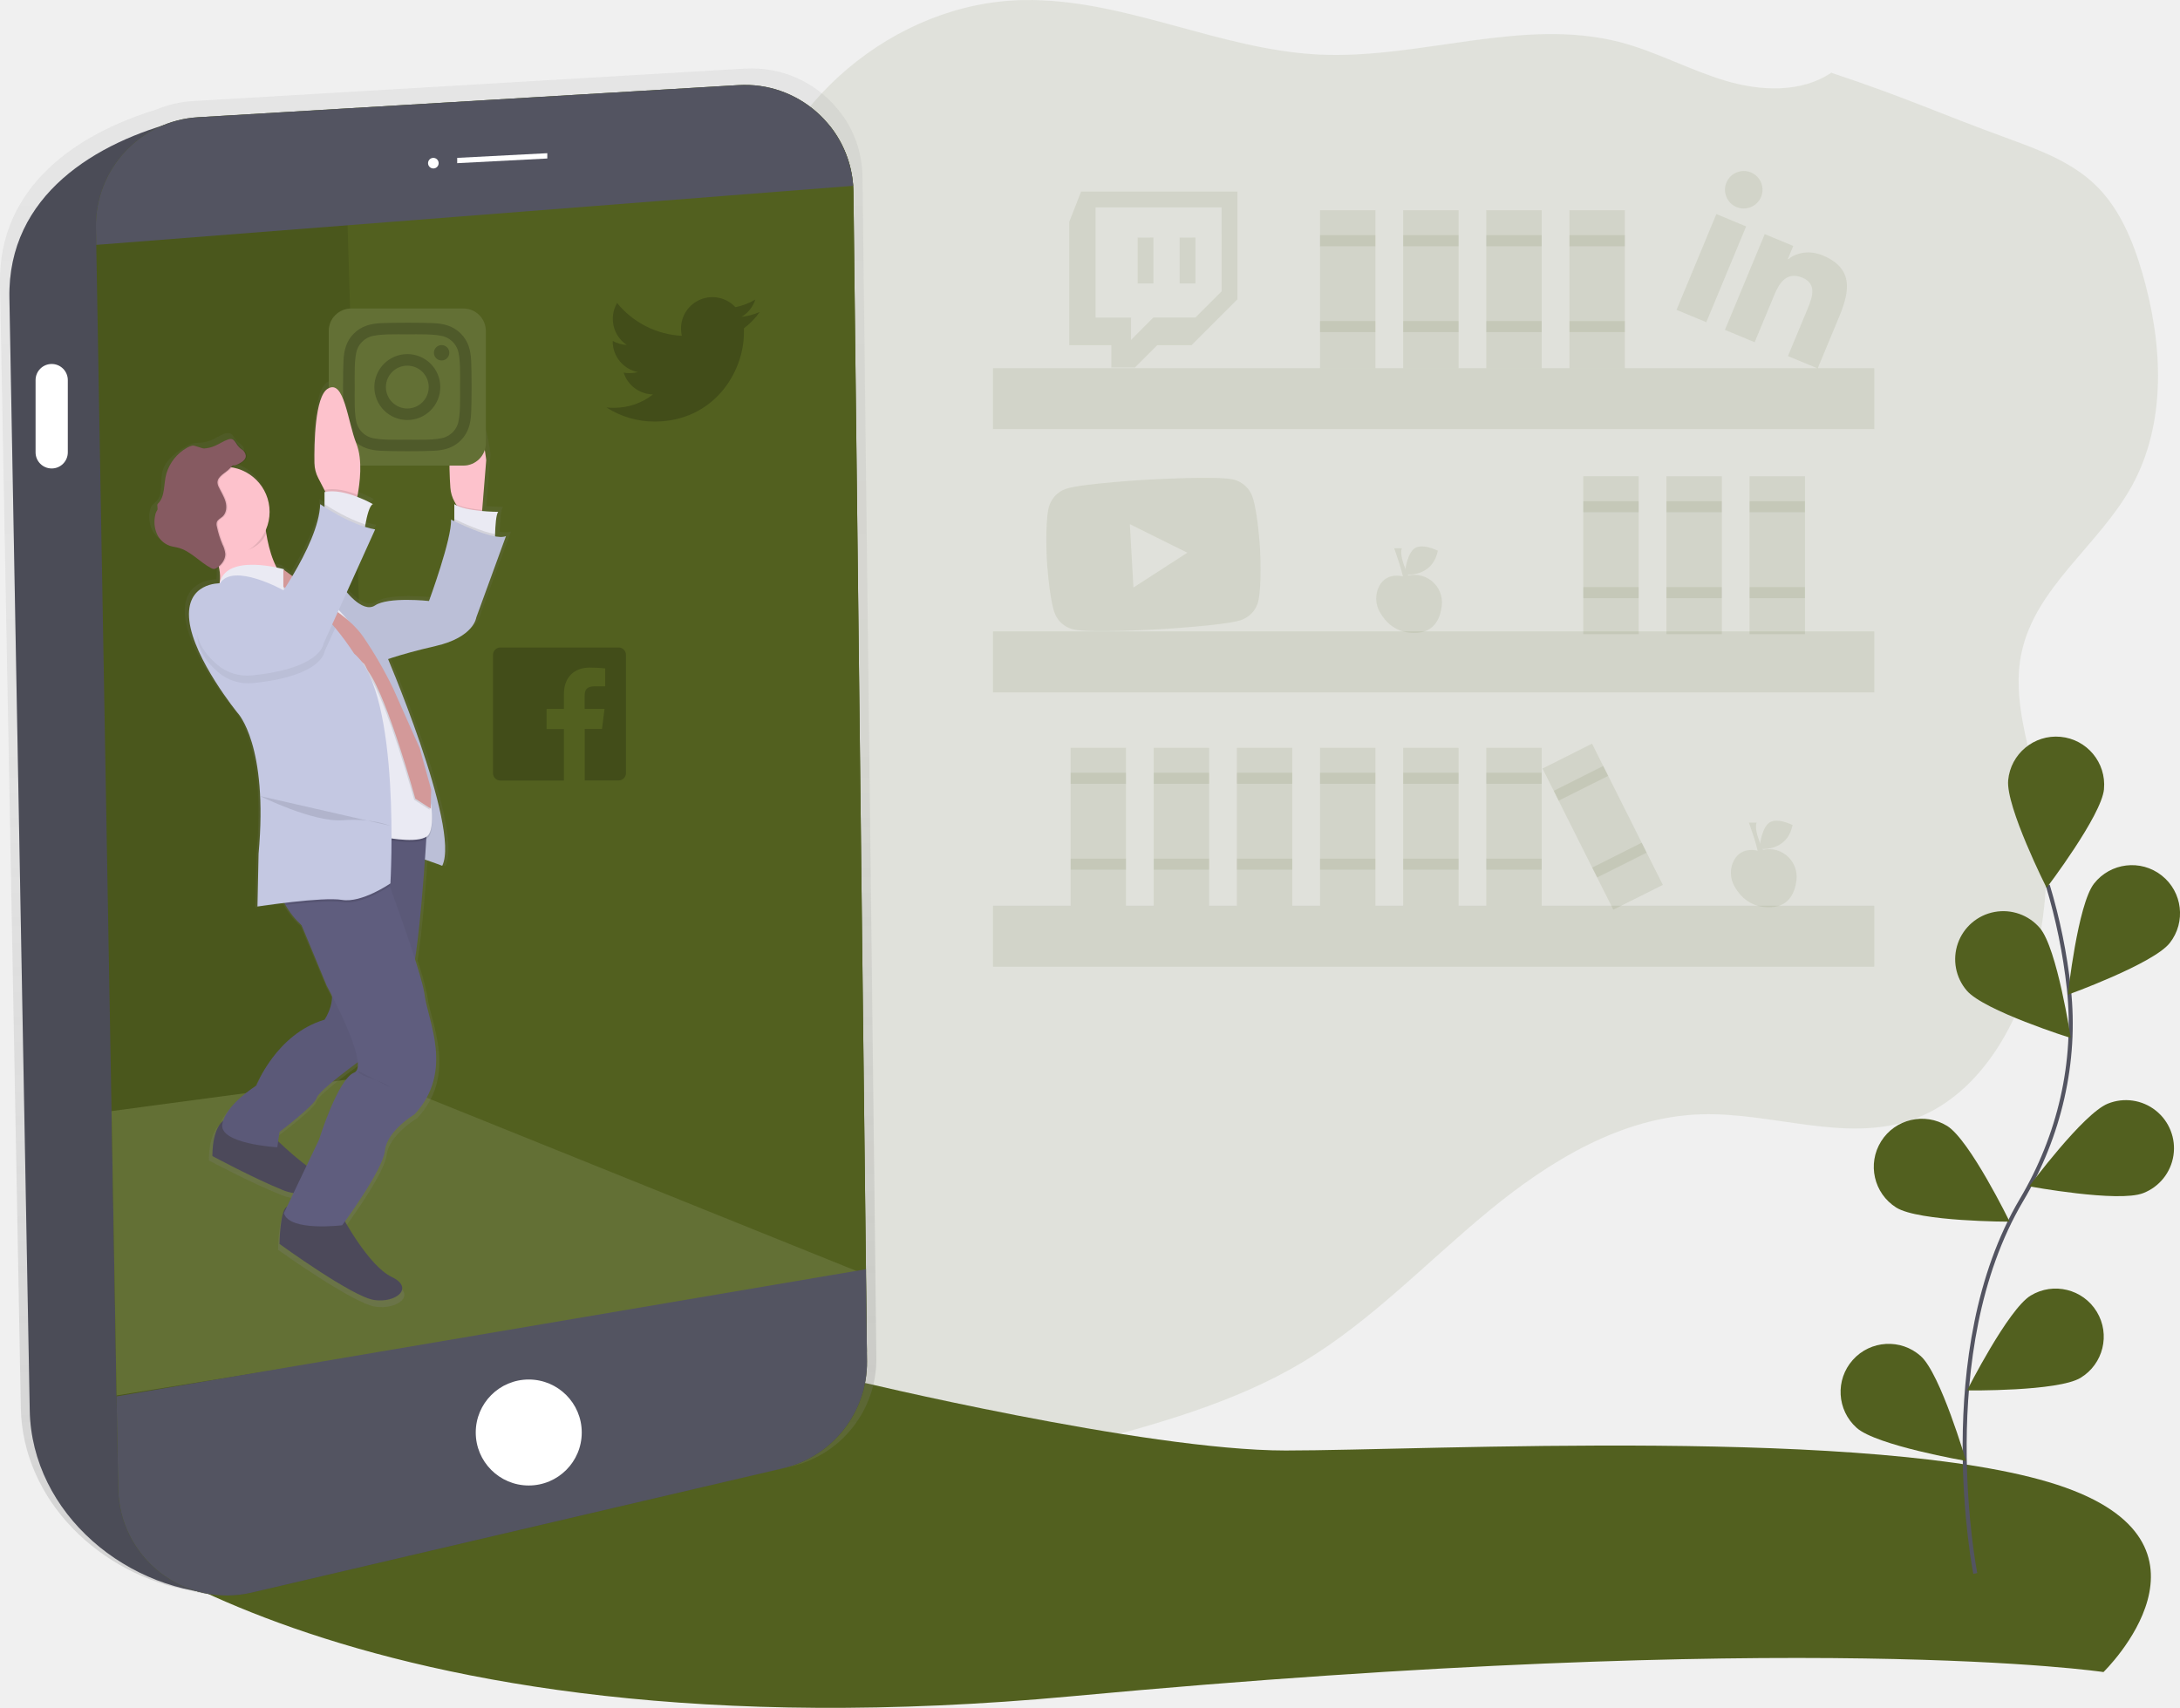
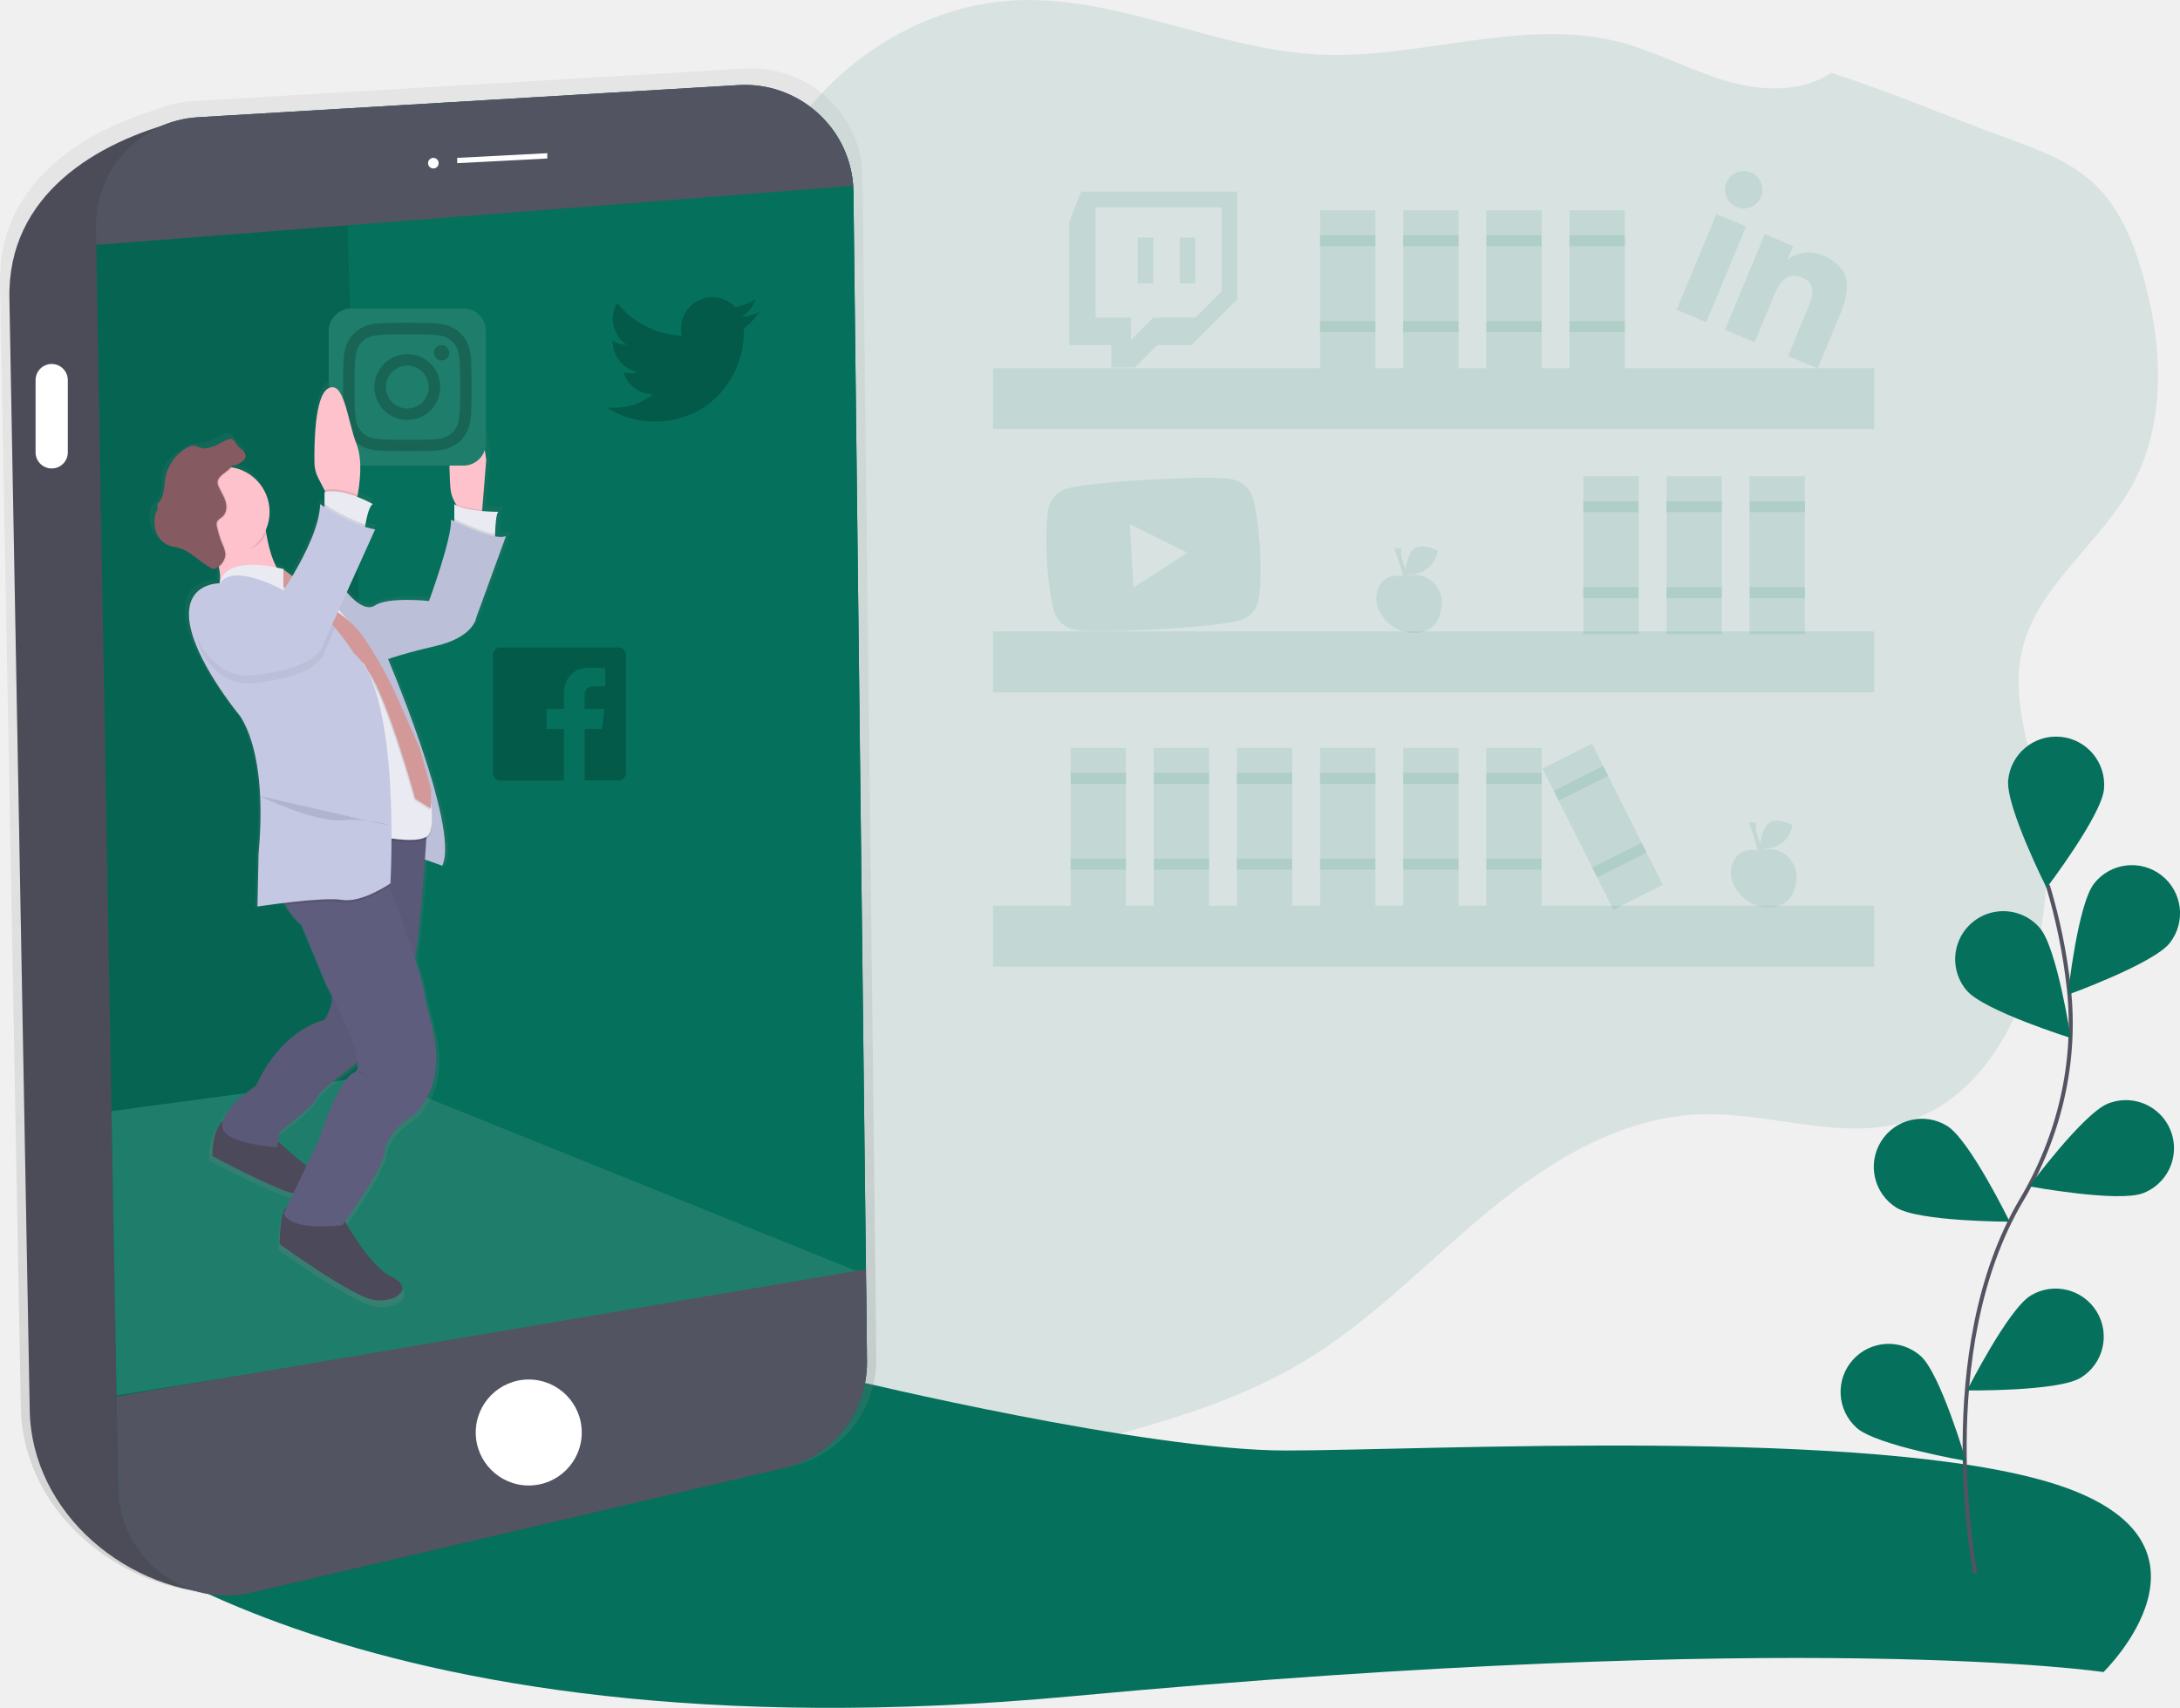
<svg xmlns="http://www.w3.org/2000/svg" xmlns:xlink="http://www.w3.org/1999/xlink" data-name="Layer 1" width="1082.19" height="847.94" viewBox="0 0 1082.19 847.94">
  <defs>
    <linearGradient id="a" x1="276.42" y1="818" x2="276.42" y2="60" gradientUnits="userSpaceOnUse">
      <stop offset="0" stop-color="gray" stop-opacity=".25" />
      <stop offset=".54" stop-color="gray" stop-opacity=".12" />
      <stop offset="1" stop-color="gray" stop-opacity=".1" />
    </linearGradient>
    <linearGradient id="b" x1="891.13" y1="675.02" x2="891.13" y2="214.93" gradientTransform="matrix(-1 0 0 1 1114 0)" xlink:href="#a" />
  </defs>
-   <path d="M909.2 36.16c37.27 12.37 51.62 19.46 88.51 32.93 15.11 5.52 30.64 11.41 42.27 22.52 12.21 11.67 18.87 27.95 23.58 44.17 10.1 34.82 12.19 74.1-5.42 105.79-16.11 29-47.49 49.78-54.54 82.18-5.2 23.89 4.26 48.17 8.9 72.17a184.8 184.8 0 01-6.35 93.79c-9.69 28.64-28.59 56.43-57.16 66.3-33.23 11.47-69.43-3.86-104.57-2.76-39.43 1.24-75.24 23.14-105.67 48.24s-57.89 54.24-91.65 74.55c-34.43 20.69-73.83 31.26-112.65 41.6-21.59 5.75-43.41 11.53-65.74 12.27-24.69.82-49.33-4.61-72.37-13.54-42.71-16.54-80.4-45.17-109.34-80.67-16.84-20.65-31.41-47.31-24.05-72.91 5.35-18.6 21-32 33-47.17 31.94-40.17 38.93-98.64 17.36-145.21-10.93-23.6-28.17-43.58-43.46-64.62s-29.13-44.43-31.5-70.33 9.64-54.65 33.65-64.64c29.45-12.24 71.25 3.84 90.26-21.78 7.2-9.71 8.12-22.5 10.32-34.38C384.29 51.68 444.1 1.12 508.1.02c49.92-.86 97 24.71 146.85 27.07 50.09 2.37 100.96-18.73 149.46-6.12 17.79 4.69 34.17 13.69 51.79 19s38 6.31 53.18-4.07" fill="#52601f" opacity=".1" />
-   <path fill="#52601f" opacity=".1" d="M492.93 182.79h437.49v30.27H492.93zm0 130.7h437.49v30.27H492.93zm0 136.2h437.49v30.27H492.93z" />
-   <path fill="#52601f" opacity=".1" d="M655.27 104.38h27.51v78.42h-27.51z" />
-   <path fill="#52601f" opacity=".1" d="M655.27 116.76h27.51v5.5h-27.51zm0 42.65h27.51v5.5h-27.51zm41.28-55.03h27.51v78.42h-27.51z" />
-   <path fill="#52601f" opacity=".1" d="M696.55 116.76h27.51v5.5h-27.51zm0 42.65h27.51v5.5h-27.51zm41.27-55.03h27.51v78.42h-27.51z" />
-   <path fill="#52601f" opacity=".1" d="M737.82 116.76h27.51v5.5h-27.51zm0 42.65h27.51v5.5h-27.51zm41.27-55.03h27.51v78.42h-27.51z" />
-   <path fill="#52601f" opacity=".1" d="M779.09 116.76h27.51v5.5h-27.51zm0 42.65h27.51v5.5h-27.51zm-13.365 222.142l24.591-12.331 35.15 70.101-24.591 12.33z" />
-   <path fill="#52601f" opacity=".1" d="M771.276 392.623l24.592-12.33 2.465 4.916-24.592 12.33zm19.118 38.117l24.592-12.331 2.465 4.916-24.592 12.33zm-4.424-194.29h27.51v78.42h-27.51z" />
-   <path fill="#52601f" opacity=".1" d="M785.97 248.83h27.51v5.5h-27.51zm0 42.65h27.51v5.5h-27.51zm41.27-55.03h27.51v78.42h-27.51z" />
-   <path fill="#52601f" opacity=".1" d="M827.24 248.83h27.51v5.5h-27.51zm0 42.65h27.51v5.5h-27.51zm41.27-55.03h27.51v78.42h-27.51z" />
-   <path fill="#52601f" opacity=".1" d="M868.51 248.83h27.51v5.5h-27.51zm0 42.65h27.51v5.5h-27.51zm-337.05 79.79h27.51v78.42h-27.51z" />
-   <path fill="#52601f" opacity=".1" d="M531.46 383.65h27.51v5.5h-27.51zm0 42.65h27.51v5.5h-27.51zm41.27-55.03h27.51v78.42h-27.51z" />
-   <path fill="#52601f" opacity=".1" d="M572.73 383.65h27.51v5.5h-27.51zm0 42.65h27.51v5.5h-27.51zM614 371.27h27.51v78.42H614z" />
-   <path fill="#52601f" opacity=".1" d="M614 383.65h27.51v5.5H614zm0 42.65h27.51v5.5H614zm41.27-55.03h27.51v78.42h-27.51z" />
-   <path fill="#52601f" opacity=".1" d="M655.27 383.65h27.51v5.5h-27.51zm0 42.65h27.51v5.5h-27.51zm41.28-55.03h27.51v78.42h-27.51z" />
-   <path fill="#52601f" opacity=".1" d="M696.55 383.65h27.51v5.5h-27.51zm0 42.65h27.51v5.5h-27.51zm41.27-55.03h27.51v78.42h-27.51z" />
-   <path fill="#52601f" opacity=".1" d="M737.82 383.65h27.51v5.5h-27.51zm0 42.65h27.51v5.5h-27.51z" />
-   <g opacity=".1" fill="#52601f">
+   <path d="M909.2 36.16c37.27 12.37 51.62 19.46 88.51 32.93 15.11 5.52 30.64 11.41 42.27 22.52 12.21 11.67 18.87 27.95 23.58 44.17 10.1 34.82 12.19 74.1-5.42 105.79-16.11 29-47.49 49.78-54.54 82.18-5.2 23.89 4.26 48.17 8.9 72.17a184.8 184.8 0 01-6.35 93.79c-9.69 28.64-28.59 56.43-57.16 66.3-33.23 11.47-69.43-3.86-104.57-2.76-39.43 1.24-75.24 23.14-105.67 48.24s-57.89 54.24-91.65 74.55c-34.43 20.69-73.83 31.26-112.65 41.6-21.59 5.75-43.41 11.53-65.74 12.27-24.69.82-49.33-4.61-72.37-13.54-42.71-16.54-80.4-45.17-109.34-80.67-16.84-20.65-31.41-47.31-24.05-72.91 5.35-18.6 21-32 33-47.17 31.94-40.17 38.93-98.64 17.36-145.21-10.93-23.6-28.17-43.58-43.46-64.62s-29.13-44.43-31.5-70.33 9.64-54.65 33.65-64.64c29.45-12.24 71.25 3.84 90.26-21.78 7.2-9.71 8.12-22.5 10.32-34.38C384.29 51.68 444.1 1.12 508.1.02c49.92-.86 97 24.71 146.85 27.07 50.09 2.37 100.96-18.73 149.46-6.12 17.79 4.69 34.17 13.69 51.79 19s38 6.31 53.18-4.07" fill="#05705b" opacity=".1" />
+   <path fill="#05705b" opacity=".1" d="M492.93 182.79h437.49v30.27H492.93zm0 130.7h437.49v30.27H492.93zm0 136.2h437.49v30.27H492.93z" />
+   <path fill="#05705b" opacity=".1" d="M655.27 104.38h27.51v78.42h-27.51z" />
+   <path fill="#05705b" opacity=".1" d="M655.27 116.76h27.51v5.5h-27.51zm0 42.65h27.51v5.5h-27.51zm41.28-55.03h27.51v78.42h-27.51z" />
+   <path fill="#05705b" opacity=".1" d="M696.55 116.76h27.51v5.5h-27.51zm0 42.65h27.51v5.5h-27.51zm41.27-55.03h27.51v78.42h-27.51z" />
+   <path fill="#05705b" opacity=".1" d="M737.82 116.76h27.51v5.5h-27.51zm0 42.65h27.51v5.5h-27.51zm41.27-55.03h27.51v78.42h-27.51z" />
+   <path fill="#05705b" opacity=".1" d="M779.09 116.76h27.51v5.5h-27.51zm0 42.65h27.51v5.5h-27.51zm-13.365 222.142l24.591-12.331 35.15 70.101-24.591 12.33z" />
+   <path fill="#05705b" opacity=".1" d="M771.276 392.623l24.592-12.33 2.465 4.916-24.592 12.33zm19.118 38.117l24.592-12.331 2.465 4.916-24.592 12.33zm-4.424-194.29h27.51v78.42h-27.51z" />
+   <path fill="#05705b" opacity=".1" d="M785.97 248.83h27.51v5.5h-27.51zm0 42.65h27.51v5.5h-27.51zm41.27-55.03h27.51v78.42h-27.51z" />
+   <path fill="#05705b" opacity=".1" d="M827.24 248.83h27.51v5.5h-27.51zm0 42.65h27.51v5.5h-27.51zm41.27-55.03h27.51v78.42h-27.51z" />
+   <path fill="#05705b" opacity=".1" d="M868.51 248.83h27.51v5.5h-27.51zm0 42.65h27.51v5.5h-27.51zm-337.05 79.79h27.51v78.42h-27.51z" />
+   <path fill="#05705b" opacity=".1" d="M531.46 383.65h27.51v5.5h-27.51zm0 42.65h27.51v5.5h-27.51zm41.27-55.03h27.51v78.42h-27.51z" />
+   <path fill="#05705b" opacity=".1" d="M572.73 383.65h27.51v5.5h-27.51zm0 42.65h27.51v5.5h-27.51zM614 371.27h27.51v78.42H614z" />
+   <path fill="#05705b" opacity=".1" d="M614 383.65h27.51v5.5H614zm0 42.65h27.51v5.5H614zm41.27-55.03h27.51v78.42h-27.51z" />
+   <path fill="#05705b" opacity=".1" d="M655.27 383.65h27.51v5.5h-27.51zm0 42.65h27.51v5.5h-27.51zm41.28-55.03h27.51v78.42h-27.51z" />
+   <path fill="#05705b" opacity=".1" d="M696.55 383.65h27.51v5.5h-27.51zm0 42.65h27.51v5.5h-27.51zm41.27-55.03h27.51v78.42h-27.51z" />
+   <path fill="#05705b" opacity=".1" d="M737.82 383.65h27.51v5.5h-27.51zm0 42.65h27.51v5.5h-27.51z" />
+   <g opacity=".1" fill="#05705b">
    <path d="M697.1 286.36s-8.34-2.83-12.36 4.52a13.41 13.41 0 00.18 12.91c2.64 4.77 8.07 11 18.37 10.41 8.73-.47 11.64-7.13 12.43-13.33a13.7 13.7 0 00-18.19-14.66z" />
    <path d="M686.66 304.45a13.41 13.41 0 01-.18-12.91c4-7.35 12.36-4.52 12.36-4.52l.43-.15a13.57 13.57 0 019.8.22 13.58 13.58 0 00-11.57-1.1l-.43.15s-8.34-2.83-12.36 4.52a13.41 13.41 0 00.18 12.91 20 20 0 009.43 8.93 20.68 20.68 0 01-7.66-8.05z" opacity=".1" />
    <path d="M692.77 289.89s3.09 2.43 10.61 0" opacity=".2" />
    <path d="M692.1 272.22s5.3 14.36 4.86 18.12l4.2-.44s-7.07-12.59-5.3-17.68z" />
    <path d="M692.1 272.22s5.3 14.36 4.86 18.12l4.2-.44s-7.07-12.59-5.3-17.68z" opacity=".2" />
    <path d="M713.75 273.42s-8.35-4.27-12.08-.74-4.31 12.54-4.31 12.54 13.61 1.87 16.39-11.8z" />
    <path d="M713.75 273.42s-8.35-4.27-12.08-.74-4.31 12.54-4.31 12.54 13.61 1.87 16.39-11.8z" opacity=".1" />
    <path d="M697.36 285.22s2.19-10.46 16.39-11.8" />
  </g>
-   <g opacity=".1" fill="#52601f">
+   <g opacity=".1" fill="#05705b">
    <path d="M873.17 422.56s-8.34-2.83-12.36 4.52a13.41 13.41 0 00.18 12.91c2.64 4.77 8.07 11 18.37 10.41 8.73-.47 11.64-7.13 12.43-13.33a13.7 13.7 0 00-18.19-14.66z" />
    <path d="M862.76 440.65a13.41 13.41 0 01-.18-12.91c4-7.35 12.36-4.52 12.36-4.52l.43-.15a13.57 13.57 0 019.8.22 13.58 13.58 0 00-11.57-1.1l-.43.15s-8.34-2.83-12.36 4.52a13.41 13.41 0 00.18 12.91 20 20 0 009.43 8.93 20.68 20.68 0 01-7.66-8.05z" opacity=".1" />
    <path d="M868.86 426.09s3.09 2.43 10.61 0" opacity=".2" />
    <path d="M868.2 408.42s5.3 14.36 4.86 18.12l4.2-.44s-7.07-12.59-5.3-17.68z" />
    <path d="M868.2 408.42s5.3 14.36 4.86 18.12l4.2-.44s-7.07-12.59-5.3-17.68z" opacity=".2" />
    <path d="M889.84 409.62s-8.35-4.27-12.08-.74-4.31 12.54-4.31 12.54 13.65 1.87 16.39-11.8z" />
    <path d="M889.84 409.62s-8.35-4.27-12.08-.74-4.31 12.54-4.31 12.54 13.65 1.87 16.39-11.8z" opacity=".1" />
    <path d="M873.46 421.41s2.19-10.46 16.39-11.8" />
  </g>
-   <path d="M33.66 748.97S166.2 876.16 532.2 842.16s512-12 512-12 66-64-23-93-313-17-383-17-215-35-215-35z" fill="#52601f" />
+   <path d="M33.66 748.97S166.2 876.16 532.2 842.16s512-12 512-12 66-64-23-93-313-17-383-17-215-35-215-35z" fill="#05705b" />
  <path d="M980.56 781.21s-21.72-110.07 23-185.51c18.77-31.66 27.41-68.35 23.45-104.94a285.89 285.89 0 00-10.46-51.23" fill="none" stroke="#535461" stroke-miterlimit="10" stroke-width="2" />
-   <path d="M1044.46 391.82c-1.21 13.13-28.49 49-28.49 49s-20.28-40.27-19.08-53.41a23.88 23.88 0 1147.56 4.37zm32.64 76.37c-8.15 10.37-50.57 25.68-50.57 25.68s4.86-44.83 13-55.2a23.89 23.89 0 1137.57 29.52zm-13.15 124.17c-12.27 4.84-56.61-3.36-56.61-3.36s26.83-36.24 39.1-41.08a23.883 23.883 0 1117.51 44.44zm-31.1 91.71c-11.28 6.84-56.37 6.26-56.37 6.26s20.32-40.26 31.59-47.1a23.882 23.882 0 0124.77 40.84zm-56.5-192.24c8.58 10 51.6 23.53 51.6 23.53s-6.74-44.59-15.32-54.6a23.883 23.883 0 10-36.28 31.07zm-35 107.72c11.18 7 56.28 7 56.28 7s-19.78-40.53-31-47.52a23.882 23.882 0 00-25.32 40.5zm-19.66 109.37c9.84 8.78 54.28 16.42 54.28 16.42s-12.64-43.28-22.49-52.07a23.882 23.882 0 10-31.8 35.64z" fill="#52601f" />
-   <path d="M847.04 159.97l-14.77-6.14 19.76-47.55 14.77 6.14zm15.06-57.14a9.31 9.31 0 1112.14-5.08 9.34 9.34 0 01-12.14 5.08zm40.21 80.08l-14.74-6.12 9.62-23.15c2.29-5.52 5.12-12.64-2.45-15.78s-11.35 2.31-13.92 8.51l-9.78 23.54-14.75-6.13 19.76-47.55 14.16 5.89-2.7 6.49.21.09c3.52-2.92 10-4.86 17.16-1.87 14.94 6.21 13.6 17.19 8.29 30l-10.85 26.12zm-365.63-87.8l-5.87 15v61.28h20.86v11.07h11.74l11.07-11.07h17l22.81-22.81V95.11zm69.76 49.54l-13 13h-20.91l-11.07 11.12V157.7h-17.61v-54.73h62.58zm-13-26.73v22.79h-7.82v-22.74zm-20.86 0v22.79h-7.82v-22.74z" fill="#52601f" opacity=".1" />
+   <path d="M1044.46 391.82c-1.21 13.13-28.49 49-28.49 49s-20.28-40.27-19.08-53.41a23.88 23.88 0 1147.56 4.37zm32.64 76.37c-8.15 10.37-50.57 25.68-50.57 25.68s4.86-44.83 13-55.2a23.89 23.89 0 1137.57 29.52zm-13.15 124.17c-12.27 4.84-56.61-3.36-56.61-3.36s26.83-36.24 39.1-41.08a23.883 23.883 0 1117.51 44.44zm-31.1 91.71c-11.28 6.84-56.37 6.26-56.37 6.26s20.32-40.26 31.59-47.1a23.882 23.882 0 0124.77 40.84zm-56.5-192.24c8.58 10 51.6 23.53 51.6 23.53s-6.74-44.59-15.32-54.6a23.883 23.883 0 10-36.28 31.07zm-35 107.72c11.18 7 56.28 7 56.28 7s-19.78-40.53-31-47.52a23.882 23.882 0 00-25.32 40.5zm-19.66 109.37c9.84 8.78 54.28 16.42 54.28 16.42s-12.64-43.28-22.49-52.07a23.882 23.882 0 10-31.8 35.64z" fill="#05705b" />
+   <path d="M847.04 159.97l-14.77-6.14 19.76-47.55 14.77 6.14zm15.06-57.14a9.31 9.31 0 1112.14-5.08 9.34 9.34 0 01-12.14 5.08zm40.21 80.08l-14.74-6.12 9.62-23.15c2.29-5.52 5.12-12.64-2.45-15.78s-11.35 2.31-13.92 8.51l-9.78 23.54-14.75-6.13 19.76-47.55 14.16 5.89-2.7 6.49.21.09c3.52-2.92 10-4.86 17.16-1.87 14.94 6.21 13.6 17.19 8.29 30l-10.85 26.12zm-365.63-87.8l-5.87 15v61.28h20.86v11.07h11.74l11.07-11.07h17l22.81-22.81V95.11zm69.76 49.54l-13 13h-20.91l-11.07 11.12V157.7h-17.61v-54.73h62.58zm-13-26.73v22.79h-7.82v-22.74zm-20.86 0v22.79h-7.82v-22.74z" fill="#05705b" opacity=".1" />
  <path d="M493.89 695.71l-.47-40.27v-1.18l-6.35-540.39c0-.66 0-1.31-.06-2a53.87 53.87 0 00-2.15-12.74c-.1-.33-.19-.65-.29-1s-.2-.61-.31-.92-.26-.77-.4-1.15-.21-.55-.31-.83-.31-.8-.47-1.2l-.33-.78c-.17-.41-.35-.81-.53-1.21l-.35-.74q-.29-.6-.59-1.2l-.37-.72q-.31-.59-.64-1.18l-.39-.7c-.23-.39-.46-.78-.69-1.16l-.41-.67c-.25-.39-.5-.78-.76-1.16l-.42-.51c-.28-.41-.57-.81-.86-1.21l-.37-.51q-.63-.85-1.3-1.67a55.29 55.29 0 00-46.39-20.51l-274 16.12a55.49 55.49 0 00-18.42 4.29C96.48 92.68 58 119.1 58.92 166.86L69.23 725c.85 46.12 39.53 83 84.46 90.81a55.35 55.35 0 0028.09.75l269.61-62.4a54.65 54.65 0 0042.55-53.71z" transform="translate(-58.9 -26.03)" fill="url(#a)" />
  <path d="M4.67 147.9l10.09 552.23c.94 51.45 48.94 91.34 99.71 91.34L91.76 59.3l-2 .51C47.75 70.42 3.74 96.83 4.67 147.9z" fill="#535461" />
  <path d="M4.67 147.9l10.09 552.23c.94 51.45 48.94 91.34 99.71 91.34L91.76 59.3l-2 .51C47.75 70.42 3.74 96.83 4.67 147.9z" opacity=".1" />
-   <path d="M430.39 675.84a54 54 0 01-41.64 53.13L124.9 790.72a53.93 53.93 0 01-66.22-51.56l-.8-45.88v-.46l-2.5-141.19-7.59-430.05-.16-8.59a53.94 53.94 0 0150.73-54.78l268.17-15.95a53.89 53.89 0 0157 50c.09 1.05.13 2.13.14 3.21l6.21 534.69v2.76l.45 38.25z" fill="#52601f" />
+   <path d="M430.39 675.84a54 54 0 01-41.64 53.13L124.9 790.72a53.93 53.93 0 01-66.22-51.56l-.8-45.88v-.46l-2.5-141.19-7.59-430.05-.16-8.59a53.94 53.94 0 0150.73-54.78l268.17-15.95a53.89 53.89 0 0157 50c.09 1.05.13 2.13.14 3.21l6.21 534.69v2.76l.45 38.25z" fill="#05705b" />
  <path d="M430.39 675.84a54 54 0 01-41.64 53.13L124.9 790.72a53.93 53.93 0 01-66.22-51.56l-.8-45.88v-.46l-2.5-141.19-7.59-430.05-.16-8.59a53.94 53.94 0 0150.73-54.78l268.17-15.95a53.89 53.89 0 0157 50c.09 1.05.13 2.13.14 3.21l6.21 534.69v2.76l.45 38.25z" opacity=".1" />
-   <path d="M430.34 671.17L190.1 696.74l-18.4-613.1L411.92 62.5a53.65 53.65 0 0111.74 33z" fill="#52601f" />
-   <path fill="#52601f" d="M429.89 632.92l-372.02 59.9-2.5-141.18 129.87-17.37 244.65 98.65z" />
+   <path d="M430.34 671.17L190.1 696.74l-18.4-613.1L411.92 62.5a53.65 53.65 0 0111.74 33z" fill="#05705b" />
+   <path fill="#05705b" d="M429.89 632.92l-372.02 59.9-2.5-141.18 129.87-17.37 244.65 98.65z" />
  <path fill="#fff" opacity=".1" d="M429.89 632.92l-372.02 59.9-2.5-141.18 129.87-17.37 244.65 98.65z" />
  <path d="M430.39 675.84a54 54 0 01-41.64 53.13L124.9 790.72a53.93 53.93 0 01-66.22-51.56l-.8-45.88 372-63.13v2.76l.45 38.25zm-6.88-583.58L47.78 121.58l-.16-8.59a53.94 53.94 0 0150.73-54.78l268.18-15.95a53.89 53.89 0 0157 50z" fill="#535461" />
  <circle cx="262.48" cy="711.22" r="26.31" fill="#fff" />
  <path fill="#fff" d="M271.69 78.69l-44.73 2.32v-2.63l44.73-2.32v2.63z" />
  <rect x="17.66" y="180.71" width="16" height="51.88" rx="8" ry="8" fill="#fff" />
  <circle cx="215.12" cy="81.01" r="2.63" fill="#fff" />
  <path d="M134.24 288.67a11.36 11.36 0 006.7 6.25c1.33.43 2.73.58 4.08.91 6.45 1.61 11 7.19 16.9 10.27a3.25 3.25 0 001.56.48h.2a1.92 1.92 0 00.37 0 3.13 3.13 0 001.65-.69l.26-.2a19.78 19.78 0 01.29 8c-2.34 0-17.49.93-15.42 18.83 2.25 19.38 24.72 46.52 24.72 46.52s15.73 16.06 10.67 70.89l-.56 26.58s6-.91 13.75-1.82q.27.53.55 1a41.39 41.39 0 008.3 10.26l12.79 30.39s1.1 2 2.72 5.1c.15 6.44-3.85 12.07-3.85 12.07-24.72 7.2-34.83 33.23-34.83 33.23s-14 8.36-17 17.67c-5.89 4.77-5.49 17.78-5.49 17.78s20.79 11.08 36 17.17a25 25 0 005.47 1.5l-3.38 7c-3.52 1.27-3.78 18.67-3.78 18.67s37.08 26.58 48.31 28.25 20.79-6.09 9-11.63c-9.5-4.46-20.1-21.5-23.86-28 4.7-6.45 19.54-27.35 20.49-35.73C252 589.5 266 581.19 266 581.19c20.22-21.6 6.74-47.08 5.06-60.37 0-.25-.07-.53-.12-.83a145.4 145.4 0 00-4.75-17c2.21-13.94 4-35.71 5-50.08 4.46 1.44 8.83 3.13 8.83 3.13 8.2-16.65-19.66-85.2-27.68-104.2 4.68-1.55 12.74-4 24.31-6.56 19.66-4.43 20.79-14.4 20.79-14.4l15.17-41c-1.29.58-3.27.55-5.59.15v-1.11c.12-3.89.49-10.1 1.63-11.23 0 0-3.73 0-8.26-.4v-.55l2-25.07s-2.81-27.69-12.36-23.82c-7.67 3.11-6.64 28-5.94 37.69a16.81 16.81 0 002.13 7l.64 1.14.44.78a9.44 9.44 0 01-1.21-.69v8.58c-1.06-.51-1.69-.82-1.69-.82.56 9.42-11.24 41-11.24 41s-20.79-2.22-27.53 2.22c-4.94 3.25-11.4-3-14.49-6.61l14.49-31.6a41.43 41.43 0 01-5.17-1.26c.06-.38.14-.79.21-1.21.74-4 2.06-9.56 3.84-10.26a63 63 0 00-8-3.66c.06-.32.13-.66.21-1 1.05-5.54 2.7-17.51-.65-25.77-4.49-11.08-6.18-32.68-14.61-27.69-6.69 4-7 27.79-6.85 37.46a16.61 16.61 0 001.92 7.51l3.25 6.15.45.85-.45.08v7.57c-1.42-.9-2.25-1.47-2.25-1.47-.28 10.65-7.33 24.84-14.22 36.26l-3.5-2.52-.86-.62a2.14 2.14 0 010-.33s-1.44-.41-3.72-.87c-2.83-5.37-4.41-11.85-5.29-17.23-.09-.56-.17-1.11-.25-1.64a22.35 22.35 0 002-9.17 22.81 22.81 0 00-19.26-22.4c.69-.77 1-1 1.2-1h.15a4.17 4.17 0 002.54-.68c1.78-.87 3.79-2.16 3.78-4.11 0-1.43-1.14-2.61-2.34-3.42-2.9-1.94-3-5.29-5.68-5a3.58 3.58 0 00-1.53.2c-2.47.81-4.62 2.36-7 3.34a16.64 16.64 0 01-5.28 1.2 21.85 21.85 0 00-3.46.27 10.16 10.16 0 00-2.61 1.06c-5.08 2.77-10.93 7-12.56 12.47-1.53 5.14.59 11.81-3.35 15.51a14.5 14.5 0 00-2 1.89 6.56 6.56 0 00-1 2.52 15.11 15.11 0 00.95 9.1zM237 555c.21 2.65-.29 4.53-1.84 5.14-8.43 3.32-18 33.78-18 33.78l-6.39 13.19a170 170 0 01-14.53-12.29l.69-4.77s18-13.29 19.1-17.17c.89-3.13 15.42-13.88 20.97-17.88z" transform="translate(-58.9 -26.03)" fill="url(#b)" />
  <path d="M190.6 322.34s38.2 88.42 28.93 107.52c0 0-15.28-6-17.47-4.91s-24-114.07-24-114.07z" fill="#c4c8e2" />
  <path d="M190.6 322.34s38.2 88.42 28.93 107.52c0 0-15.28-6-17.47-4.91s-24-114.07-24-114.07z" opacity=".05" />
  <path d="M169.86 603.97s13.1 24.56 24.56 30 2.18 13.1-8.73 11.46-46.94-27.84-46.94-27.84.25-17.15 3.67-18.4 27.44 4.78 27.44 4.78zm-34.39-39.85s18.56 18.56 26.74 20.19-7.1 12.55-21.83 6.55-34.93-16.89-34.93-16.89-.55-17.47 8.73-19.1 21.29 9.25 21.29 9.25z" fill="#4c495a" />
  <path d="M211.88 412.39s-3.78 66.58-8.78 75.87-23.47 37.66-23.47 37.66-21.29 15.28-22.38 19.1-18.5 16.95-18.5 16.95l-1.09 7.64s-28.93-1.64-27.29-11.46 16.92-19.18 16.92-19.18 9.81-25.61 33.81-32.7c0 0 7.64-10.92 1.09-19.65 0 0-16.37-40.93-25.65-45.85s3.82-33.29 3.82-33.29z" fill="#5f5d7e" />
  <path d="M211.88 412.39s-3.78 66.58-8.78 75.87-23.47 37.66-23.47 37.66-21.29 15.28-22.38 19.1-18.5 16.95-18.5 16.95l-1.09 7.64s-28.93-1.64-27.29-11.46 16.92-19.18 16.92-19.18 9.81-25.61 33.81-32.7c0 0 7.64-10.92 1.09-19.65 0 0-16.37-40.93-25.65-45.85s3.82-33.29 3.82-33.29z" opacity=".05" />
  <path d="M158.4 565.76l-17.47 36.57c2.73 9.28 28.93 6 28.93 6s20.24-27.29 21.24-37.11 14.74-18 14.74-18c19.65-21.29 6.55-46.39 4.91-59.49 0-.25-.07-.52-.12-.81-1.45-8.78-10.28-34.06-17.15-53-4.63-12.75-8.38-22.62-8.38-22.62s-36.57 1.64-44.21 14.74c-3.5 6-1.93 12.24.79 17.25a40.65 40.65 0 008.07 10.11l12.43 30s21.83 39.84 13.64 43.12-17.42 33.24-17.42 33.24z" fill="#5f5d7e" />
  <path d="M223.57 242.14a16.74 16.74 0 002.07 6.95l.62 1.12 3.08 5.55h9.82l.21-2.58 2-24.71s-2.73-27.29-12-23.47c-7.47 3.06-6.48 27.58-5.8 37.14z" fill="#fdc2cc" />
  <path d="M226.27 250.21l3.08 5.55h9.82l.21-2.58c-4.57-.41-10.02-1.21-13.11-2.97z" opacity=".1" />
  <path d="M225.53 250.3v12.55l20.19 5.46s0-1.3.05-3.13c.11-3.83.47-10 1.58-11.06.01 0-16.37 0-21.82-3.82z" fill="#eaeaf3" />
  <path d="M225.53 257.66v5.19l20.19 5.46s0-1.3.05-3.13c-6.67-1.21-16.42-5.67-20.24-7.52z" opacity=".1" />
  <path d="M107.74 278.37c4 11.51-1.2 16.68-1.2 16.68s49.12 3.27 37.11-5.46c-7-5.1-10.12-16.35-11.48-24.82a84.65 84.65 0 01-1.07-10.65s-39.25-.58-31.11 10.37a52.55 52.55 0 017.75 13.88z" fill="#fdc2cc" />
  <path d="M100 264.49c4 5.38 5.31 6.17 6.65 10.06a21.94 21.94 0 003.72.31c9.36 0 18.47-1.93 21.81-10.09a84.65 84.65 0 01-1.08-10.65s-39.25-.58-31.1 10.37z" opacity=".1" />
  <circle cx="111.45" cy="254.12" r="22.38" fill="#fdc2cc" />
  <path d="M223.89 257.97s21.29 10.92 27.29 8.19l-14.74 40.39s-1.09 9.82-20.19 14.19-28.38 8.19-28.38 8.19l-35.48-42 18 4.91s9.28 13.1 15.83 8.73 26.74-2.18 26.74-2.18 11.48-31.17 10.93-40.42z" fill="#c4c8e2" />
  <path d="M223.89 257.97s21.29 10.92 27.29 8.19l-14.74 40.39s-1.09 9.82-20.19 14.19-28.38 8.19-28.38 8.19l-35.48-42 18 4.91s9.28 13.1 15.83 8.73 26.74-2.18 26.74-2.18 11.48-31.17 10.93-40.42z" opacity=".05" />
  <path d="M140.93 283.7s-28.85-8.25-31.89 7.08c0 0 13.33-6.5 32.44 5 1.43.86 2.83 1.78 4.2 2.74 16.81 11.78 28.55 30 33.27 50.71l12.15 53.41 1.13 14.33s17.47 3.45 20.74-1.72 1.09-22.41-3.82-28.15-12.55-30.43-12.55-30.43l-4.78-14.33a95.85 95.85 0 00-18.72-32.78l-1.15-1.39a71.66 71.66 0 00-26.61-19.9c-2.77-1.23-4.79-2.76-4.41-4.57z" opacity=".1" />
  <path d="M140.93 282.61s-28.85-8.25-31.89 7.08c0 0 13.33-6.5 32.44 5 1.43.86 2.83 1.78 4.2 2.74 16.81 11.78 28.55 30 33.27 50.71l12.15 53.4 1.09 14.36s17.47 3.45 20.74-1.72 1.09-22.41-3.82-28.15-12.55-30.45-12.55-30.45l-4.78-14.33a95.85 95.85 0 00-18.68-32.79l-1.15-1.39a71.66 71.66 0 00-26.61-19.9c-2.77-1.2-4.79-2.75-4.41-4.56z" fill="#eaeaf3" />
  <path d="M213.49 392.63l-.24 9.4-7.64-4.91s-13.61-49.53-23.2-63c-1.13-1.59-1.68-4-2.73-4.37l-39-37.66v-8.73s19.92 14.74 21.56 17.47c.7 1.16 11.16 6.88 17.47 15.83a197.85 197.85 0 0115 25.92l13.08 29.39z" opacity=".1" />
  <path d="M140.66 282.77v8.46l39.57 37.93c1.05.4 1.6 2.78 2.73 4.37 9.59 13.51 23.2 63 23.2 63l7.64 4.91.24-9.4-5.7-20.62-13.1-29.45a197.8 197.8 0 00-15-25.92c-6.3-9-16.77-14.67-17.47-15.83-1.41-2.35-16.8-13.62-21-16.69z" fill="#d39999" />
-   <rect x="163.19" y="153.16" width="78" height="78" rx="11.17" ry="11.17" fill="#52601f" />
+   <rect x="163.19" y="153.16" width="78" height="78" rx="11.17" ry="11.17" fill="#05705b" />
  <rect x="163.19" y="153.16" width="78" height="78" rx="11.17" ry="11.17" fill="#fff" opacity=".1" />
  <path d="M202.2 175.81a16.36 16.36 0 1016.36 16.36 16.33 16.33 0 00-16.36-16.36zm0 27a10.63 10.63 0 1110.63-10.63 10.65 10.65 0 01-10.63 10.63zm20.84-27.66a3.82 3.82 0 11-3.82-3.82 3.81 3.81 0 013.83 3.81zm10.84 3.82c-.24-5.11-1.41-9.64-5.15-13.37s-8.26-4.9-13.37-5.15c-5.27-.3-21.06-.3-26.32 0-5.1.24-9.62 1.41-13.37 5.14s-4.9 8.26-5.15 13.37c-.3 5.27-.3 21.06 0 26.32.24 5.11 1.41 9.64 5.15 13.37s8.26 4.9 13.37 5.15c5.27.3 21.06.3 26.32 0 5.11-.24 9.64-1.41 13.37-5.15s4.9-8.26 5.15-13.37c.3-5.27.3-21 0-26.31zm-6.78 32a10.77 10.77 0 01-6.06 6.06c-4.2 1.67-14.17 1.28-18.81 1.28s-14.62.37-18.81-1.28a10.77 10.77 0 01-6.06-6.06c-1.67-4.2-1.28-14.17-1.28-18.81s-.37-14.62 1.28-18.81a10.77 10.77 0 016.06-6.06c4.2-1.67 14.17-1.28 18.81-1.28s14.62-.37 18.81 1.28a10.77 10.77 0 016.06 6.06c1.67 4.2 1.28 14.17 1.28 18.81s.36 14.62-1.28 18.81z" opacity=".2" />
  <path d="M118.91 230.36c1.73-.85 3.68-2.13 3.67-4.05a4.45 4.45 0 00-2.28-3.34c-3.12-2.12-2.88-6-6.46-4.77-2.4.8-4.49 2.32-6.83 3.29a16 16 0 01-5.13 1.19 20.93 20.93 0 00-3.37.27 9.79 9.79 0 00-2.54 1 21.92 21.92 0 00-10.31 12.86c-1.48 5.07-1.33 11.07-5.15 14.71a14.19 14.19 0 00-1.9 1.86 6.51 6.51 0 00-1 2.49 15.09 15.09 0 00.75 9.06 11.1 11.1 0 006.51 6.16c1.29.42 2.65.57 4 .9 6.27 1.58 10.71 7.08 16.42 10.12a3.13 3.13 0 001.52.48 3 3 0 001.6-.68c2.21-1.58 4-4 4-6.74a13.63 13.63 0 00-1.46-4.86 47.09 47.09 0 01-2.73-8.79 4.29 4.29 0 01-.06-2.13c.41-1.32 1.88-1.94 2.9-2.88 1.94-1.8 2.17-4.84 1.45-7.38s-2.21-4.78-3.33-7.17a5.65 5.65 0 01-.66-2.33c0-3.19 4.31-4.92 6.13-7 2.45-2.88.89-.6 4.26-2.27z" opacity=".1" />
  <path d="M118.36 230.36c1.73-.85 3.68-2.13 3.67-4.05a4.45 4.45 0 00-2.28-3.37c-3.12-2.12-2.88-6-6.46-4.77-2.4.8-4.49 2.32-6.83 3.29a16 16 0 01-5.13 1.19c-1.13.07-4.77-1.65-5.87-1.4a9.79 9.79 0 00-2.54 1 21.92 21.92 0 00-10.31 12.86c-1.48 5.07-.45 11.4-4.27 15-.64.61.23 2.47-.29 3.19a6.51 6.51 0 00-1 2.49 15.09 15.09 0 00.75 9.06 11.1 11.1 0 006.51 6.16c1.29.42 2.65.57 4 .9 6.27 1.58 10.71 7.08 16.42 10.12a3.13 3.13 0 001.52.48 3 3 0 001.6-.68c2.21-1.58 4-4 4-6.74a13.63 13.63 0 00-1.46-4.86 47.09 47.09 0 01-2.73-8.79 4.29 4.29 0 01-.06-2.13c.41-1.32 1.88-1.94 2.9-2.88 1.94-1.8 2.17-4.84 1.45-7.38s-2.21-4.78-3.33-7.17a5.65 5.65 0 01-.66-2.33c0-3.19 4.31-4.92 6.13-7 2.46-2.8.9-.52 4.27-2.19z" fill="#865a61" />
  <path d="M141.72 449.29c10-1.18 22.6-2.34 28.14-1.42 8.91 1.48 21.41-6.46 23.66-7.95-4.63-12.75-8.38-22.62-8.38-22.62s-36.57 1.64-44.21 14.74c-3.5 6-1.93 12.24.79 17.25z" opacity=".1" />
  <path d="M93.99 308.15c2.18 19.1 24 45.85 24 45.85s15.28 15.83 10.37 69.86l-.55 26.2s32.2-4.91 42-3.27 24-8.19 24-8.19 5.46-94.42-18-114.07a138.64 138.64 0 00-9.43-12.83c-6.3-7.63-14.87-16.22-22.88-18.34a14.32 14.32 0 00-3.16-.49s-24.56-13.64-31.11-3.27c.04-.01-17.42-.55-15.24 18.55z" fill="#c4c8e2" />
  <path d="M193.6 409.97s-8.73-3.82-23.47-2.73-41-12-41-12" opacity=".1" />
  <path d="M177.77 531.65s-.55 1.64 6.55 3.82 9.28 4.37 9.28 4.37" opacity=".05" />
  <path d="M156.1 229.91a16.56 16.56 0 001.87 7.4l3.13 6.06 2.18 4.2 13.64 1.09s.28-1.12.63-3c1-5.46 2.63-17.25-.63-25.4-4.37-10.92-6-32.2-14.19-27.29-6.46 3.92-6.77 27.41-6.63 36.94z" fill="#fdc2cc" />
  <path d="M161.1 243.2v.17l2.18 4.2 13.64 1.09s.28-1.12.63-3c-4.85-1.88-11.25-3.61-16.45-2.46z" opacity=".1" />
  <path d="M161.1 244.29v9.82l19.65 10.37s.22-1.78.64-4.08c.71-3.95 2-9.43 3.73-10.11-.02.01-14.17-8.18-24.02-6z" fill="#eaeaf3" />
  <path d="M107.99 333.5a23.12 23.12 0 0017.65 5.65c34.55-3.51 35.49-15.72 35.49-15.72l5.31-11.74c-6.3-7.63-14.87-16.22-22.88-18.34-5.73 9.23-10.8 15.89-10.8 15.89s-25.65-19.65-33.29-1.09c-4.47 10.82 2.18 19.76 8.52 25.35z" opacity=".05" />
  <path d="M161.1 250.31v3.81l19.65 10.37s.22-1.78.64-4.08c-8.44-2.72-16.82-7.86-20.29-10.1z" opacity=".1" />
  <path d="M158.94 250.3s14.74 10.37 27.29 12.55l-25.65 56.76s-.94 12.21-35.49 15.72a23.13 23.13 0 01-17.65-5.65c-6.33-5.6-13-14.55-8.53-25.35 7.64-18.56 33.29 1.09 33.29 1.09s26.2-34.38 26.74-55.12z" fill="#c4c8e2" />
  <path d="M369.3 162.97v2c0 20.59-15.67 44.32-44.32 44.32a44 44 0 01-23.92-7 32.22 32.22 0 003.76.19 31.2 31.2 0 0019.34-6.65 15.6 15.6 0 01-14.56-10.8 19.64 19.64 0 002.94.24 16.47 16.47 0 004.1-.53 15.58 15.58 0 01-12.49-15.29v-.19a15.69 15.69 0 007 2 15.6 15.6 0 01-4.82-20.83 44.28 44.28 0 0032.12 16.3 17.58 17.58 0 01-.39-3.57 15.59 15.59 0 0127-10.66 30.67 30.67 0 009.89-3.76 15.53 15.53 0 01-6.85 8.58 31.23 31.23 0 009-2.41 33.48 33.48 0 01-7.8 8.06zm-58.56 162.15v58.71a3.64 3.64 0 01-3.64 3.64h-16.83v-25.55h8.57l1.26-9.95h-9.87v-6.36c0-2.89.8-4.85 4.94-4.85h5.27v-8.91a70.91 70.91 0 00-7.69-.4c-7.6 0-12.82 4.64-12.82 13.17v7.35h-8.6v10h8.6v25.56h-31.55a3.65 3.65 0 01-3.64-3.64v-58.77a3.65 3.65 0 013.64-3.64h58.72a3.65 3.65 0 013.64 3.64z" opacity=".2" />
-   <path d="M621.82 246.87a13.31 13.31 0 00-9.89-8.88c-8.38-1.76-41.45.11-41.45.11s-33.08 1.87-41.2 4.56a13.31 13.31 0 00-8.82 9.94c-1.74 8.43-.76 25.75-.76 25.75s1 17.32 3.66 25.5a13.11 13.11 0 009.88 8.73c8.38 1.76 41.45-.11 41.45-.11s33.08-1.87 41.2-4.56a13.11 13.11 0 008.83-9.79c1.74-8.43.76-25.75.76-25.75s-.98-17.32-3.66-25.5zm-59.16 44.84l-1.78-31.46 28.54 14.16-26.76 17.29z" fill="#52601f" opacity=".1" />
+   <path d="M621.82 246.87a13.31 13.31 0 00-9.89-8.88c-8.38-1.76-41.45.11-41.45.11s-33.08 1.87-41.2 4.56a13.31 13.31 0 00-8.82 9.94c-1.74 8.43-.76 25.75-.76 25.75s1 17.32 3.66 25.5a13.11 13.11 0 009.88 8.73c8.38 1.76 41.45-.11 41.45-.11s33.08-1.87 41.2-4.56a13.11 13.11 0 008.83-9.79c1.74-8.43.76-25.75.76-25.75s-.98-17.32-3.66-25.5zm-59.16 44.84l-1.78-31.46 28.54 14.16-26.76 17.29z" fill="#05705b" opacity=".1" />
</svg>
